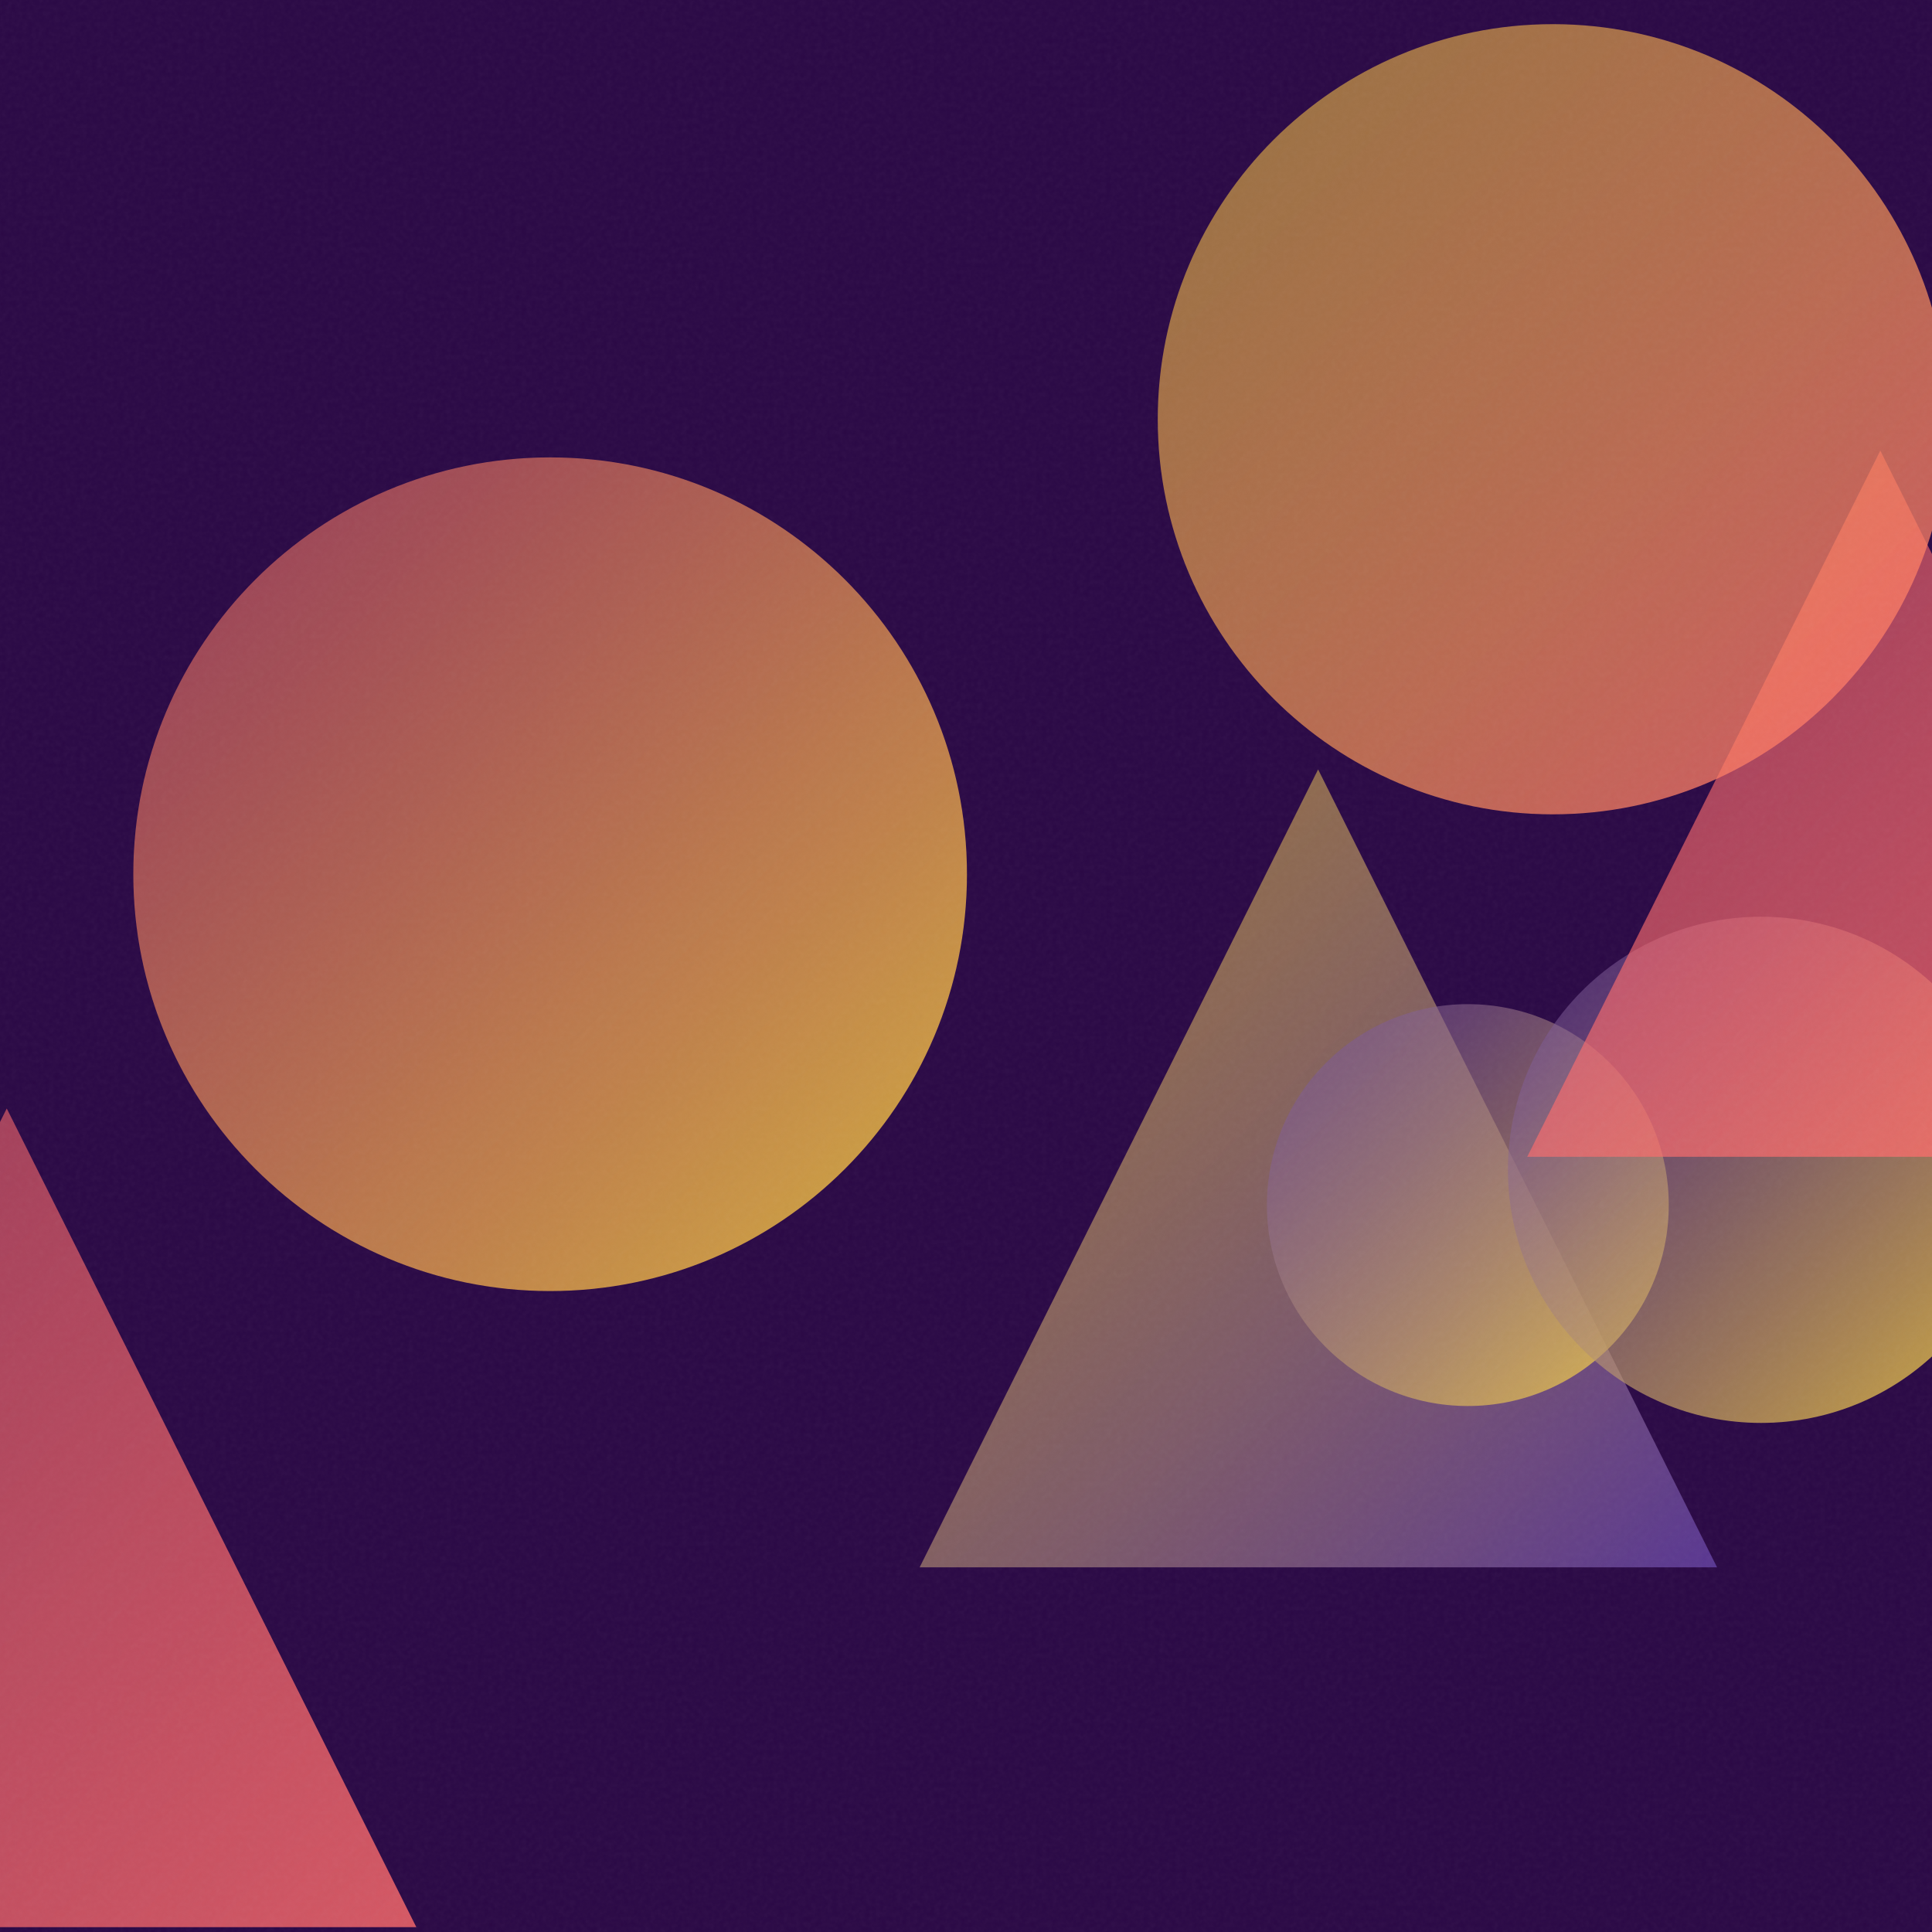
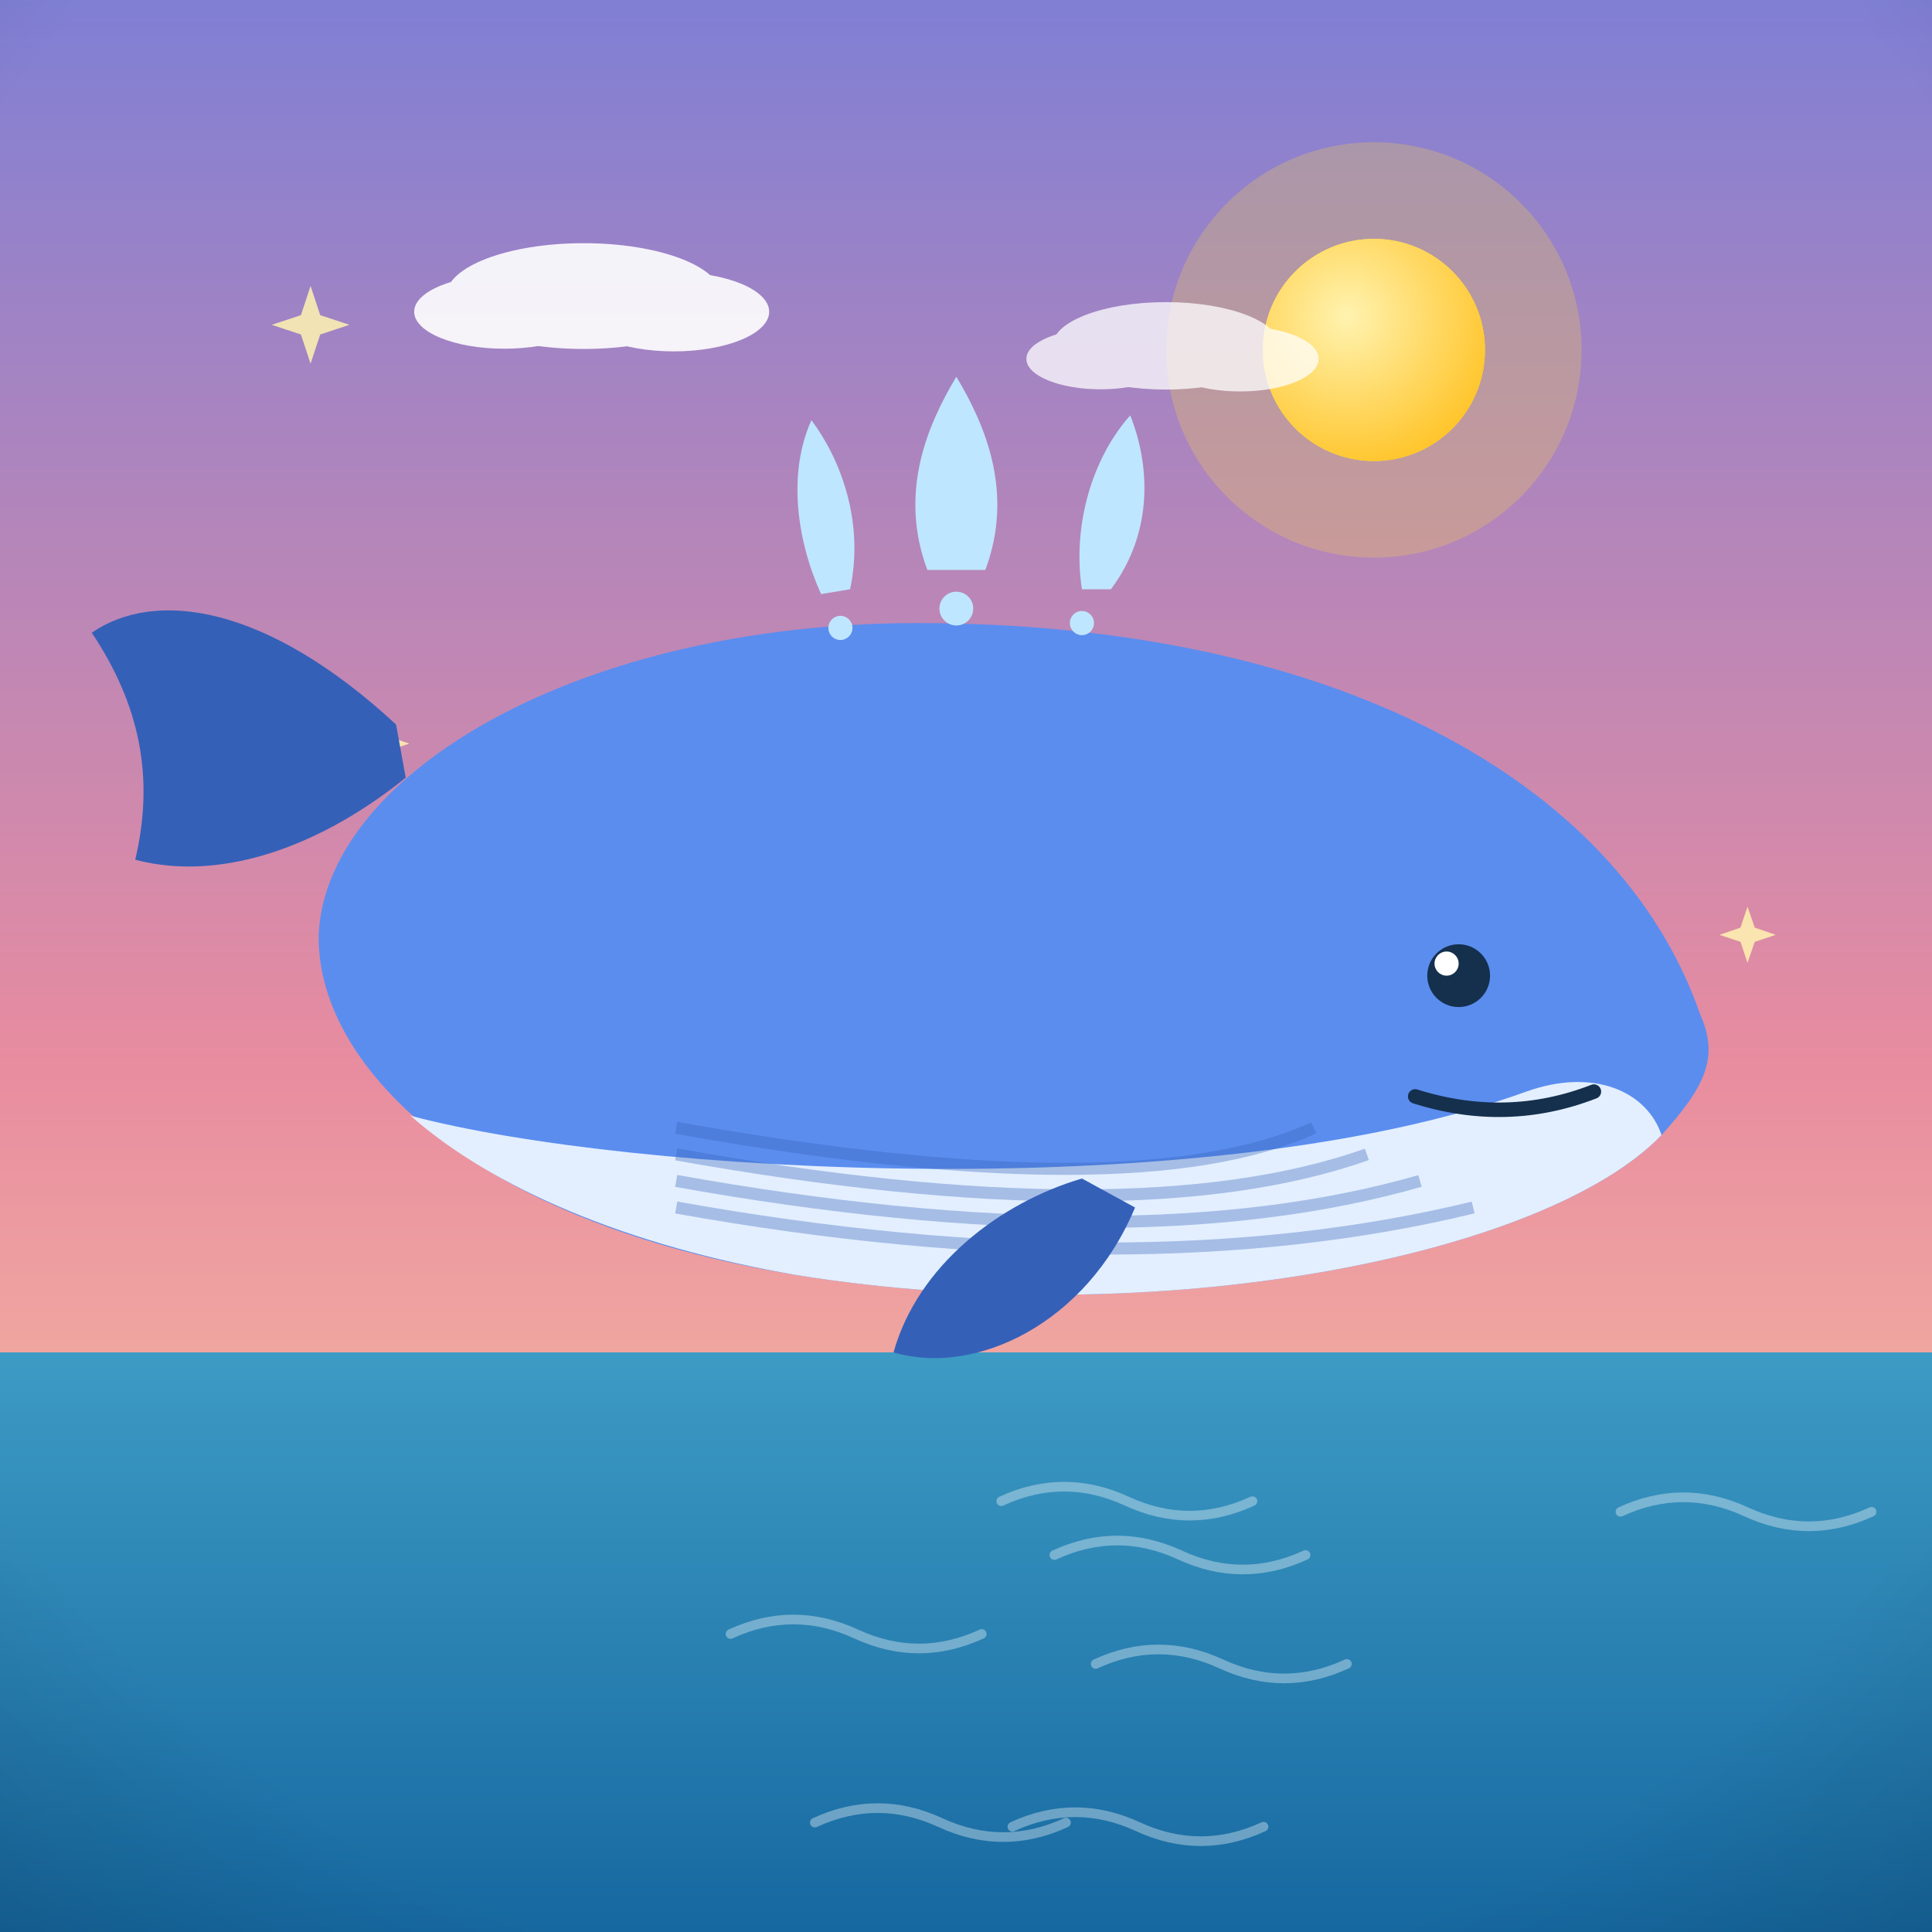
- <svg xmlns="http://www.w3.org/2000/svg" viewBox="0 0 400 400">
+ <svg xmlns="http://www.w3.org/2000/svg" viewBox="0 0 800 800">
  <defs>
-     <linearGradient id="g0" x1="190.4" y1="159.3" x2="355.5" y2="324.5" gradientUnits="userSpaceOnUse">
-       <stop offset="0" stop-color="#FFD93D" stop-opacity="0.5" />
-       <stop offset="1" stop-color="#6441A5" stop-opacity="0.8" />
+     <linearGradient id="sky" x1="0" y1="0" x2="0" y2="1">
+       <stop offset="0" stop-color="#7f7fd5" />
+       <stop offset="0.55" stop-color="#e88ca0" />
+       <stop offset="1" stop-color="#ffd9a0" />
    </linearGradient>
-     <linearGradient id="g1" x1="-83.4" y1="229.5" x2="86.2" y2="399.0" gradientUnits="userSpaceOnUse">
-       <stop offset="0" stop-color="#FF6B6B" stop-opacity="0.5" />
-       <stop offset="1" stop-color="#FF6B6B" stop-opacity="0.8" />
+     <radialGradient id="sunG" cx="0.38" cy="0.35" r="0.9">
+       <stop offset="0" stop-color="#fff3b0" />
+       <stop offset="1" stop-color="#ffb703" />
+     </radialGradient>
+     <linearGradient id="ground" x1="0" y1="0" x2="0" y2="1">
+       <stop offset="0" stop-color="#69b06f" />
+       <stop offset="1" stop-color="#3c7a44" />
    </linearGradient>
-     <linearGradient id="g2" x1="262.4" y1="207.9" x2="345.5" y2="291.0" gradientUnits="userSpaceOnUse">
-       <stop offset="0" stop-color="#6441A5" stop-opacity="0.5" />
-       <stop offset="1" stop-color="#FFD93D" stop-opacity="0.8" />
+     <linearGradient id="sea" x1="0" y1="0" x2="0" y2="1">
+       <stop offset="0" stop-color="#3d9bc4" />
+       <stop offset="1" stop-color="#1668a0" />
    </linearGradient>
-     <linearGradient id="g3" x1="27.6" y1="94.7" x2="200.2" y2="267.4" gradientUnits="userSpaceOnUse">
-       <stop offset="0" stop-color="#FF6B6B" stop-opacity="0.5" />
-       <stop offset="1" stop-color="#FFD93D" stop-opacity="0.8" />
+     <linearGradient id="shade" x1="0" y1="0" x2="0" y2="1">
+       <stop offset="0" stop-color="#ffffff" stop-opacity="0.20" />
+       <stop offset="0.5" stop-color="#ffffff" stop-opacity="0" />
+       <stop offset="1" stop-color="#000000" stop-opacity="0.16" />
    </linearGradient>
-     <linearGradient id="g4" x1="312.2" y1="189.8" x2="417.0" y2="294.6" gradientUnits="userSpaceOnUse">
-       <stop offset="0" stop-color="#6441A5" stop-opacity="0.5" />
-       <stop offset="1" stop-color="#FFD93D" stop-opacity="0.8" />
-     </linearGradient>
-     <linearGradient id="g5" x1="316.2" y1="93.3" x2="462.4" y2="239.5" gradientUnits="userSpaceOnUse">
-       <stop offset="0" stop-color="#FF6B6B" stop-opacity="0.5" />
-       <stop offset="1" stop-color="#FF6B6B" stop-opacity="0.8" />
-     </linearGradient>
-     <linearGradient id="g6" x1="239.8" y1="5.0" x2="403.3" y2="168.6" gradientUnits="userSpaceOnUse">
-       <stop offset="0" stop-color="#FFD93D" stop-opacity="0.5" />
-       <stop offset="1" stop-color="#FF6B6B" stop-opacity="0.8" />
-     </linearGradient>
-     <filter id="n">
-       <feTurbulence type="fractalNoise" baseFrequency="0.9" numOctaves="2" stitchTiles="stitch" />
-       <feColorMatrix type="saturate" values="0" />
-     </filter>
+     <radialGradient id="vig" cx="0.5" cy="0.42" r="0.85">
+       <stop offset="0.72" stop-color="#000000" stop-opacity="0" />
+       <stop offset="1" stop-color="#000000" stop-opacity="0.20" />
+     </radialGradient>
  </defs>
-   <rect width="400" height="400" fill="#2a0845" />
-   <path d="M 272.9 159.3 L 355.5 324.5 L 190.4 324.5 Z" fill="url(#g0)" />
-   <path d="M 1.4 229.5 L 86.2 399.0 L -83.4 399.0 Z" fill="url(#g1)" />
-   <circle cx="303.9" cy="249.5" r="41.6" fill="url(#g2)" />
-   <circle cx="113.9" cy="181.0" r="86.3" fill="url(#g3)" />
-   <circle cx="364.6" cy="242.2" r="52.4" fill="url(#g4)" />
-   <path d="M 389.3 93.3 L 462.4 239.5 L 316.2 239.5 Z" fill="url(#g5)" />
-   <circle cx="321.5" cy="86.8" r="81.8" fill="url(#g6)" />
-   <rect width="400" height="400" filter="url(#n)" opacity="0.05" />
+   <rect width="800" height="800" fill="url(#sky)" />
+   <circle cx="568.9" cy="144.9" r="86" fill="#ffd93d" opacity="0.25" />
+   <circle cx="568.9" cy="144.9" r="46" fill="#ffd93d" />
+   <circle cx="568.9" cy="144.9" r="46" fill="url(#sunG)" />
+   <g fill="#ffffff" opacity="0.9">
+     <ellipse cx="241.7" cy="122.6" rx="57" ry="21.9" />
+     <ellipse cx="208.8" cy="129.1" rx="37.3" ry="15.3" />
+     <ellipse cx="279" cy="129.1" rx="39.5" ry="16.4" />
+   </g>
+   <g fill="#ffffff" opacity="0.75">
+     <ellipse cx="482.8" cy="143.2" rx="47" ry="18.1" />
+     <ellipse cx="455.7" cy="148.6" rx="30.7" ry="12.6" />
+     <ellipse cx="513.5" cy="148.6" rx="32.5" ry="13.5" />
+   </g>
+   <rect y="560" width="800" height="240" fill="url(#sea)" />
+   <path d="M 414.6 621.6 q 26 -12 52 0 q 26 12 52 0" fill="none" stroke="#ffffff" stroke-width="4" stroke-linecap="round" opacity="0.35" />
+   <path d="M 302.5 676.6 q 26 -12 52 0 q 26 12 52 0" fill="none" stroke="#ffffff" stroke-width="4" stroke-linecap="round" opacity="0.35" />
+   <path d="M 337.4 754.7 q 26 -12 52 0 q 26 12 52 0" fill="none" stroke="#ffffff" stroke-width="4" stroke-linecap="round" opacity="0.35" />
+   <path d="M 419.2 756.4 q 26 -12 52 0 q 26 12 52 0" fill="none" stroke="#ffffff" stroke-width="4" stroke-linecap="round" opacity="0.35" />
+   <path d="M 436.6 643.9 q 26 -12 52 0 q 26 12 52 0" fill="none" stroke="#ffffff" stroke-width="4" stroke-linecap="round" opacity="0.35" />
+   <path d="M 671 626 q 26 -12 52 0 q 26 12 52 0" fill="none" stroke="#ffffff" stroke-width="4" stroke-linecap="round" opacity="0.35" />
+   <path d="M 453.7 689 q 26 -12 52 0 q 26 12 52 0" fill="none" stroke="#ffffff" stroke-width="4" stroke-linecap="round" opacity="0.35" />
+   <path d="M 241.6 306.4 L 244.4 314.8 L 252.8 317.6 L 244.4 320.4 L 241.6 328.8 L 238.8 320.4 L 230.4 317.6 L 238.8 314.8 Z" fill="#fff3b0" opacity="0.85" />
+   <path d="M 156.3 294.7 L 159.6 304.6 L 169.5 307.9 L 159.6 311.2 L 156.3 321.1 L 153 311.2 L 143.1 307.9 L 153 304.6 Z" fill="#fff3b0" opacity="0.85" />
+   <path d="M 94.2 318 L 97 326.5 L 105.4 329.3 L 97 332.1 L 94.2 340.5 L 91.4 332.1 L 83 329.3 L 91.4 326.5 Z" fill="#fff3b0" opacity="0.85" />
+   <path d="M 128.6 118.4 L 132.6 130.5 L 144.7 134.5 L 132.6 138.5 L 128.6 150.6 L 124.6 138.5 L 112.5 134.5 L 124.6 130.5 Z" fill="#fff3b0" opacity="0.85" />
+   <path d="M 723.6 375.4 L 726.6 384.1 L 735.3 387.1 L 726.6 390 L 723.6 398.7 L 720.7 390 L 712 387.1 L 720.7 384.1 Z" fill="#fff3b0" opacity="0.85" />
+   <path d="M 437.7 436.8 L 441.3 447.6 L 452.2 451.3 L 441.3 454.9 L 437.7 465.8 L 434 454.9 L 423.2 451.3 L 434 447.6 Z" fill="#fff3b0" opacity="0.85" />
+   <g transform="translate(400 0) scale(-1 1) translate(-400 0)">
+     <path d="M636 300 C 690 250 736 244 762 262 C 742 292 736 322 744 356 C 706 366 664 348 632 322 Z" fill="#3560b8" />
+     <path d="M96 420 C 130 322 250 258 420 258 C 560 258 664 320 668 386 C 670 440 606 506 470 528 C 320 552 160 520 112 470 C 94 450 88 438 96 420 Z" fill="#5b8def" />
+     <path d="M112 470 C 160 520 320 552 470 528 C 540 516 596 492 630 462 C 540 486 300 500 168 452 C 140 442 118 452 112 470 Z" fill="#e3efff" />
+     <path d="M 190 500 Q 330 534 520 500" stroke="#3560b8" stroke-width="5" fill="none" opacity="0.35" transform="translate(0 0)" />
+     <path d="M 212 500 Q 330 534 520 500" stroke="#3560b8" stroke-width="5" fill="none" opacity="0.35" transform="translate(0 -11)" />
+     <path d="M 234 500 Q 330 534 520 500" stroke="#3560b8" stroke-width="5" fill="none" opacity="0.35" transform="translate(0 -22)" />
+     <path d="M 256 500 Q 330 534 520 500" stroke="#3560b8" stroke-width="5" fill="none" opacity="0.35" transform="translate(0 -33)" />
+     <path d="M330 500 C 350 548 396 570 430 560 C 420 524 386 498 352 488 Z" fill="#3560b8" />
+     <circle cx="196" cy="404" r="13" fill="#14304d" />
+     <circle cx="201" cy="399" r="5" fill="#ffffff" />
+     <path d="M140 452 Q 176 466 214 454" stroke="#14304d" stroke-width="6" fill="none" stroke-linecap="round" />
+     <g fill="#bfe6ff">
+       <path d="M392 236 C 380 204 392 176 404 156 C 416 176 428 204 416 236 Z" />
+       <path d="M340 244 C 322 220 324 192 332 172 C 348 190 356 218 352 244 Z" />
+       <path d="M448 244 C 442 216 452 190 464 174 C 474 196 470 224 460 246 Z" />
+     </g>
+     <circle cx="404" cy="252" r="7" fill="#bfe6ff" />
+     <circle cx="352" cy="258" r="5" fill="#bfe6ff" />
+     <circle cx="452" cy="260" r="5" fill="#bfe6ff" />
+   </g>
+   <rect width="800" height="800" fill="url(#vig)" />
</svg>
